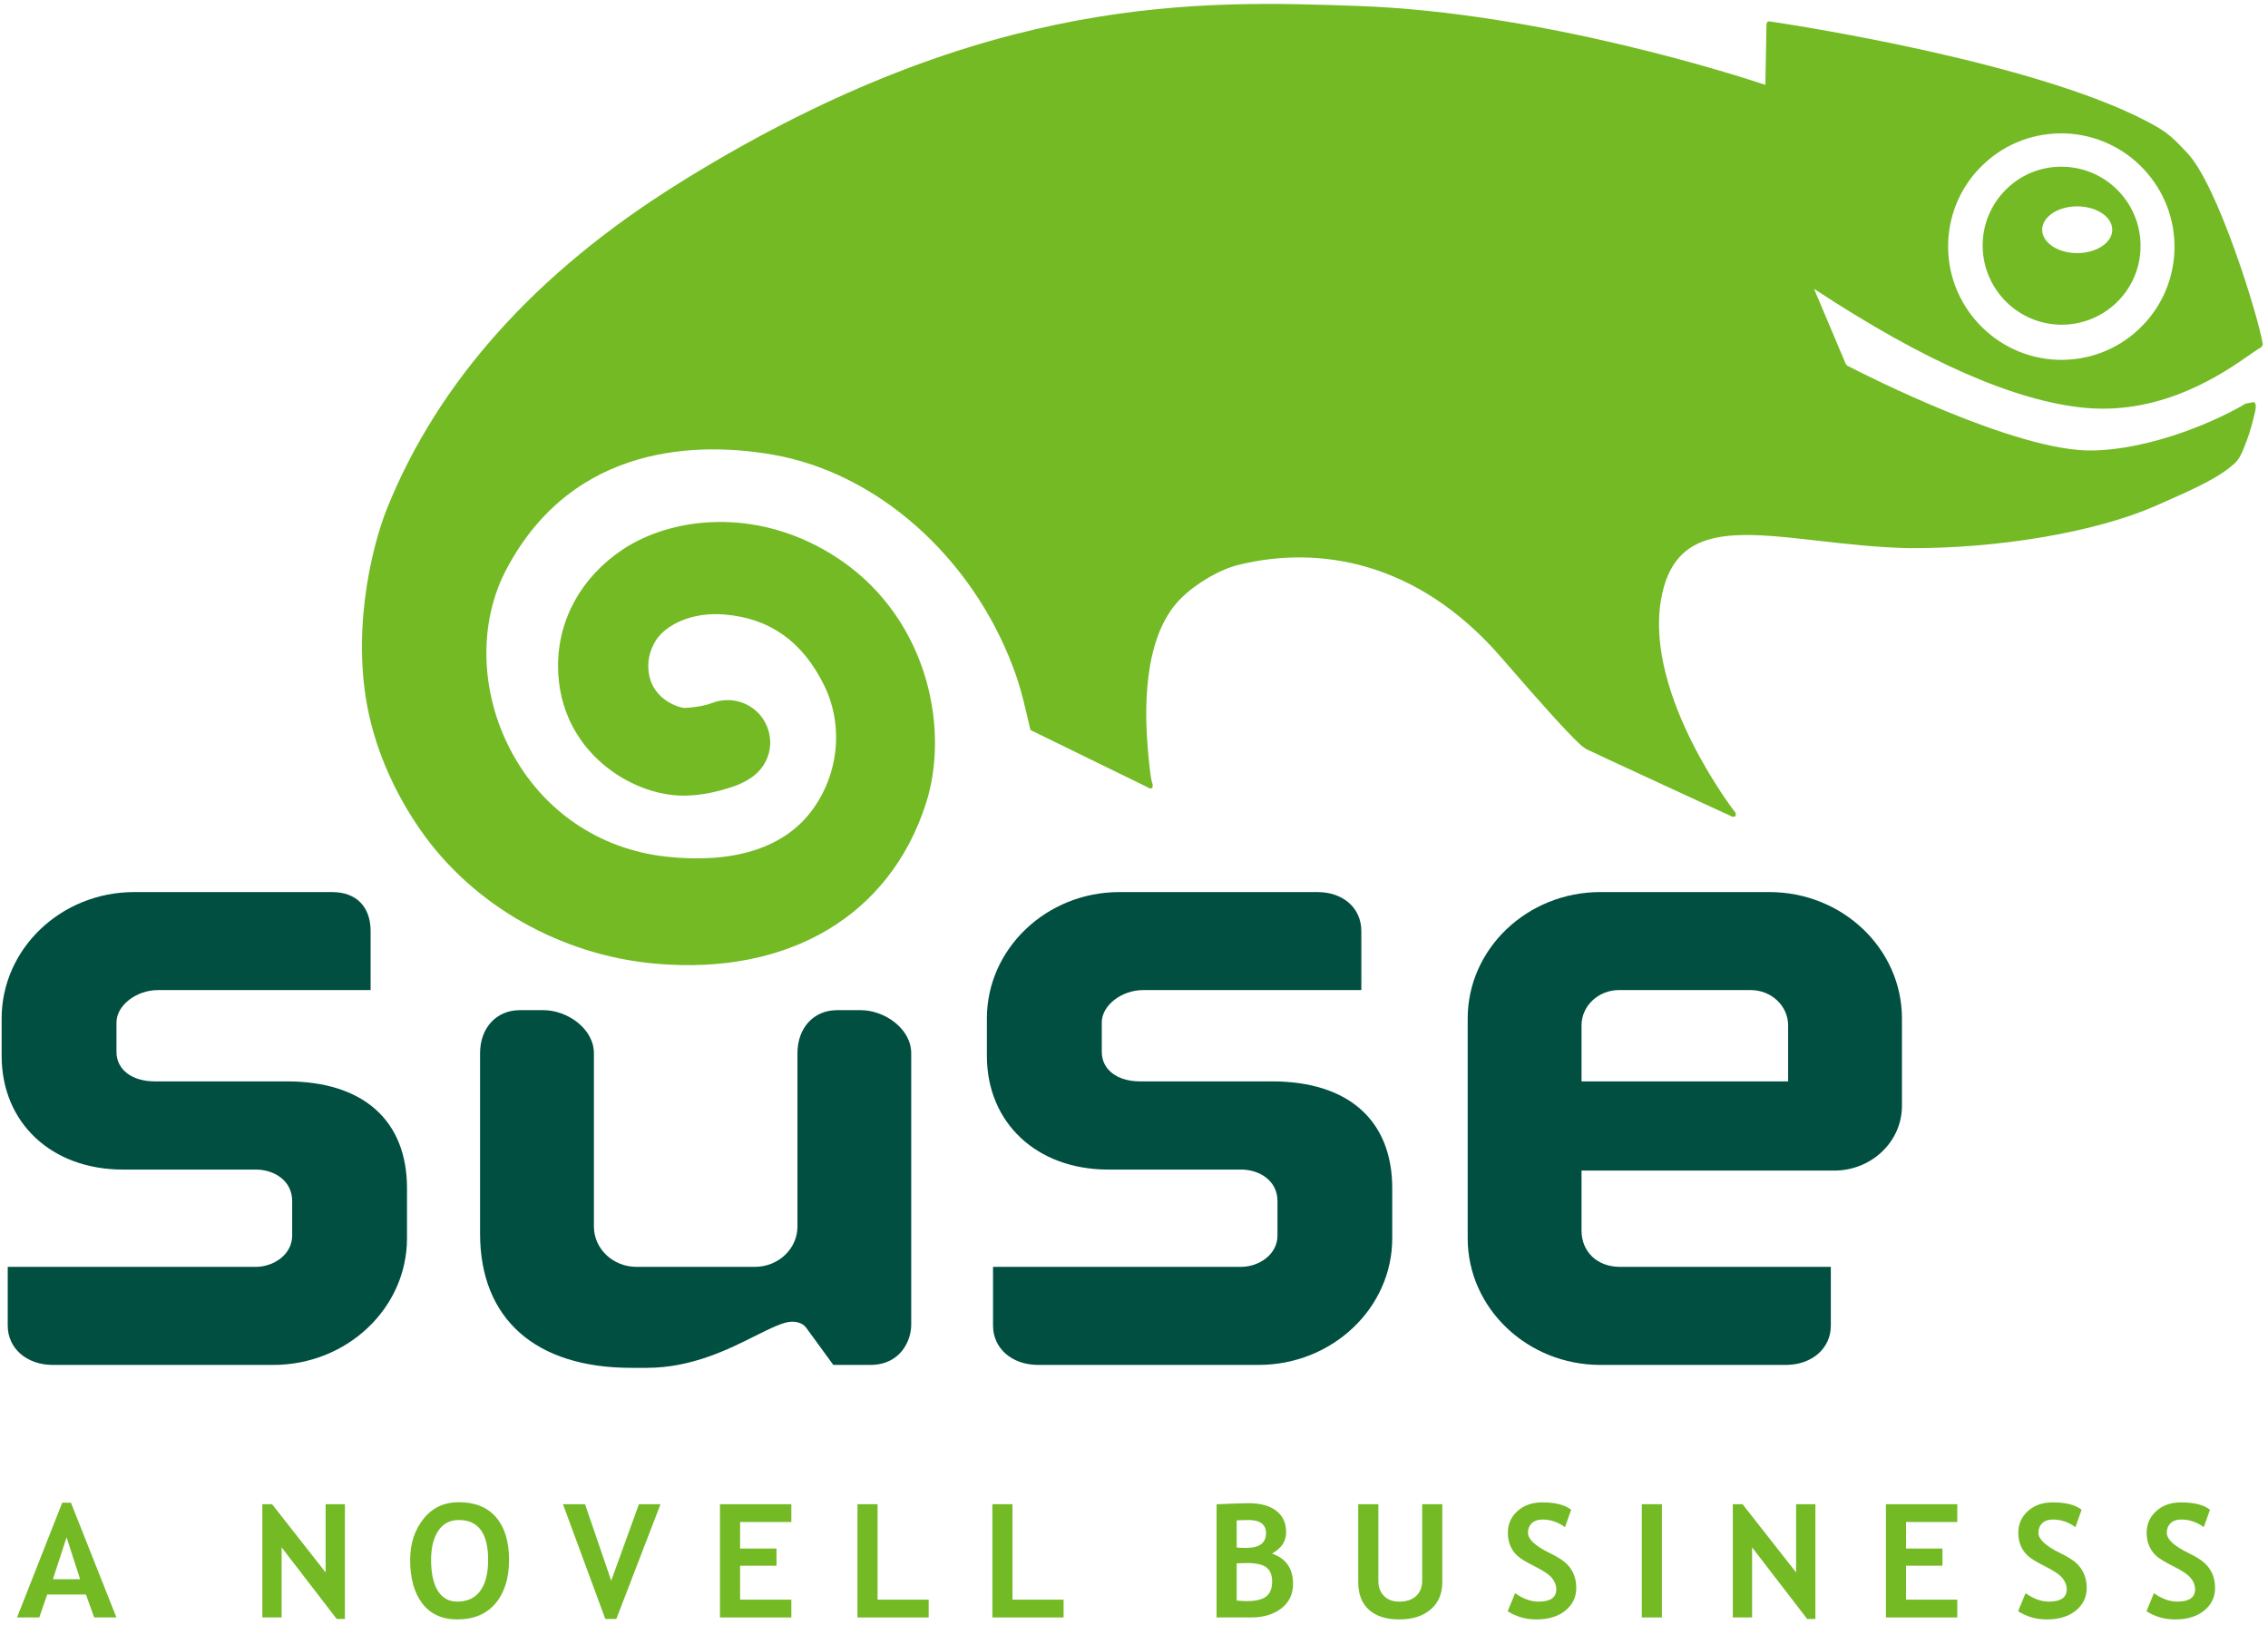
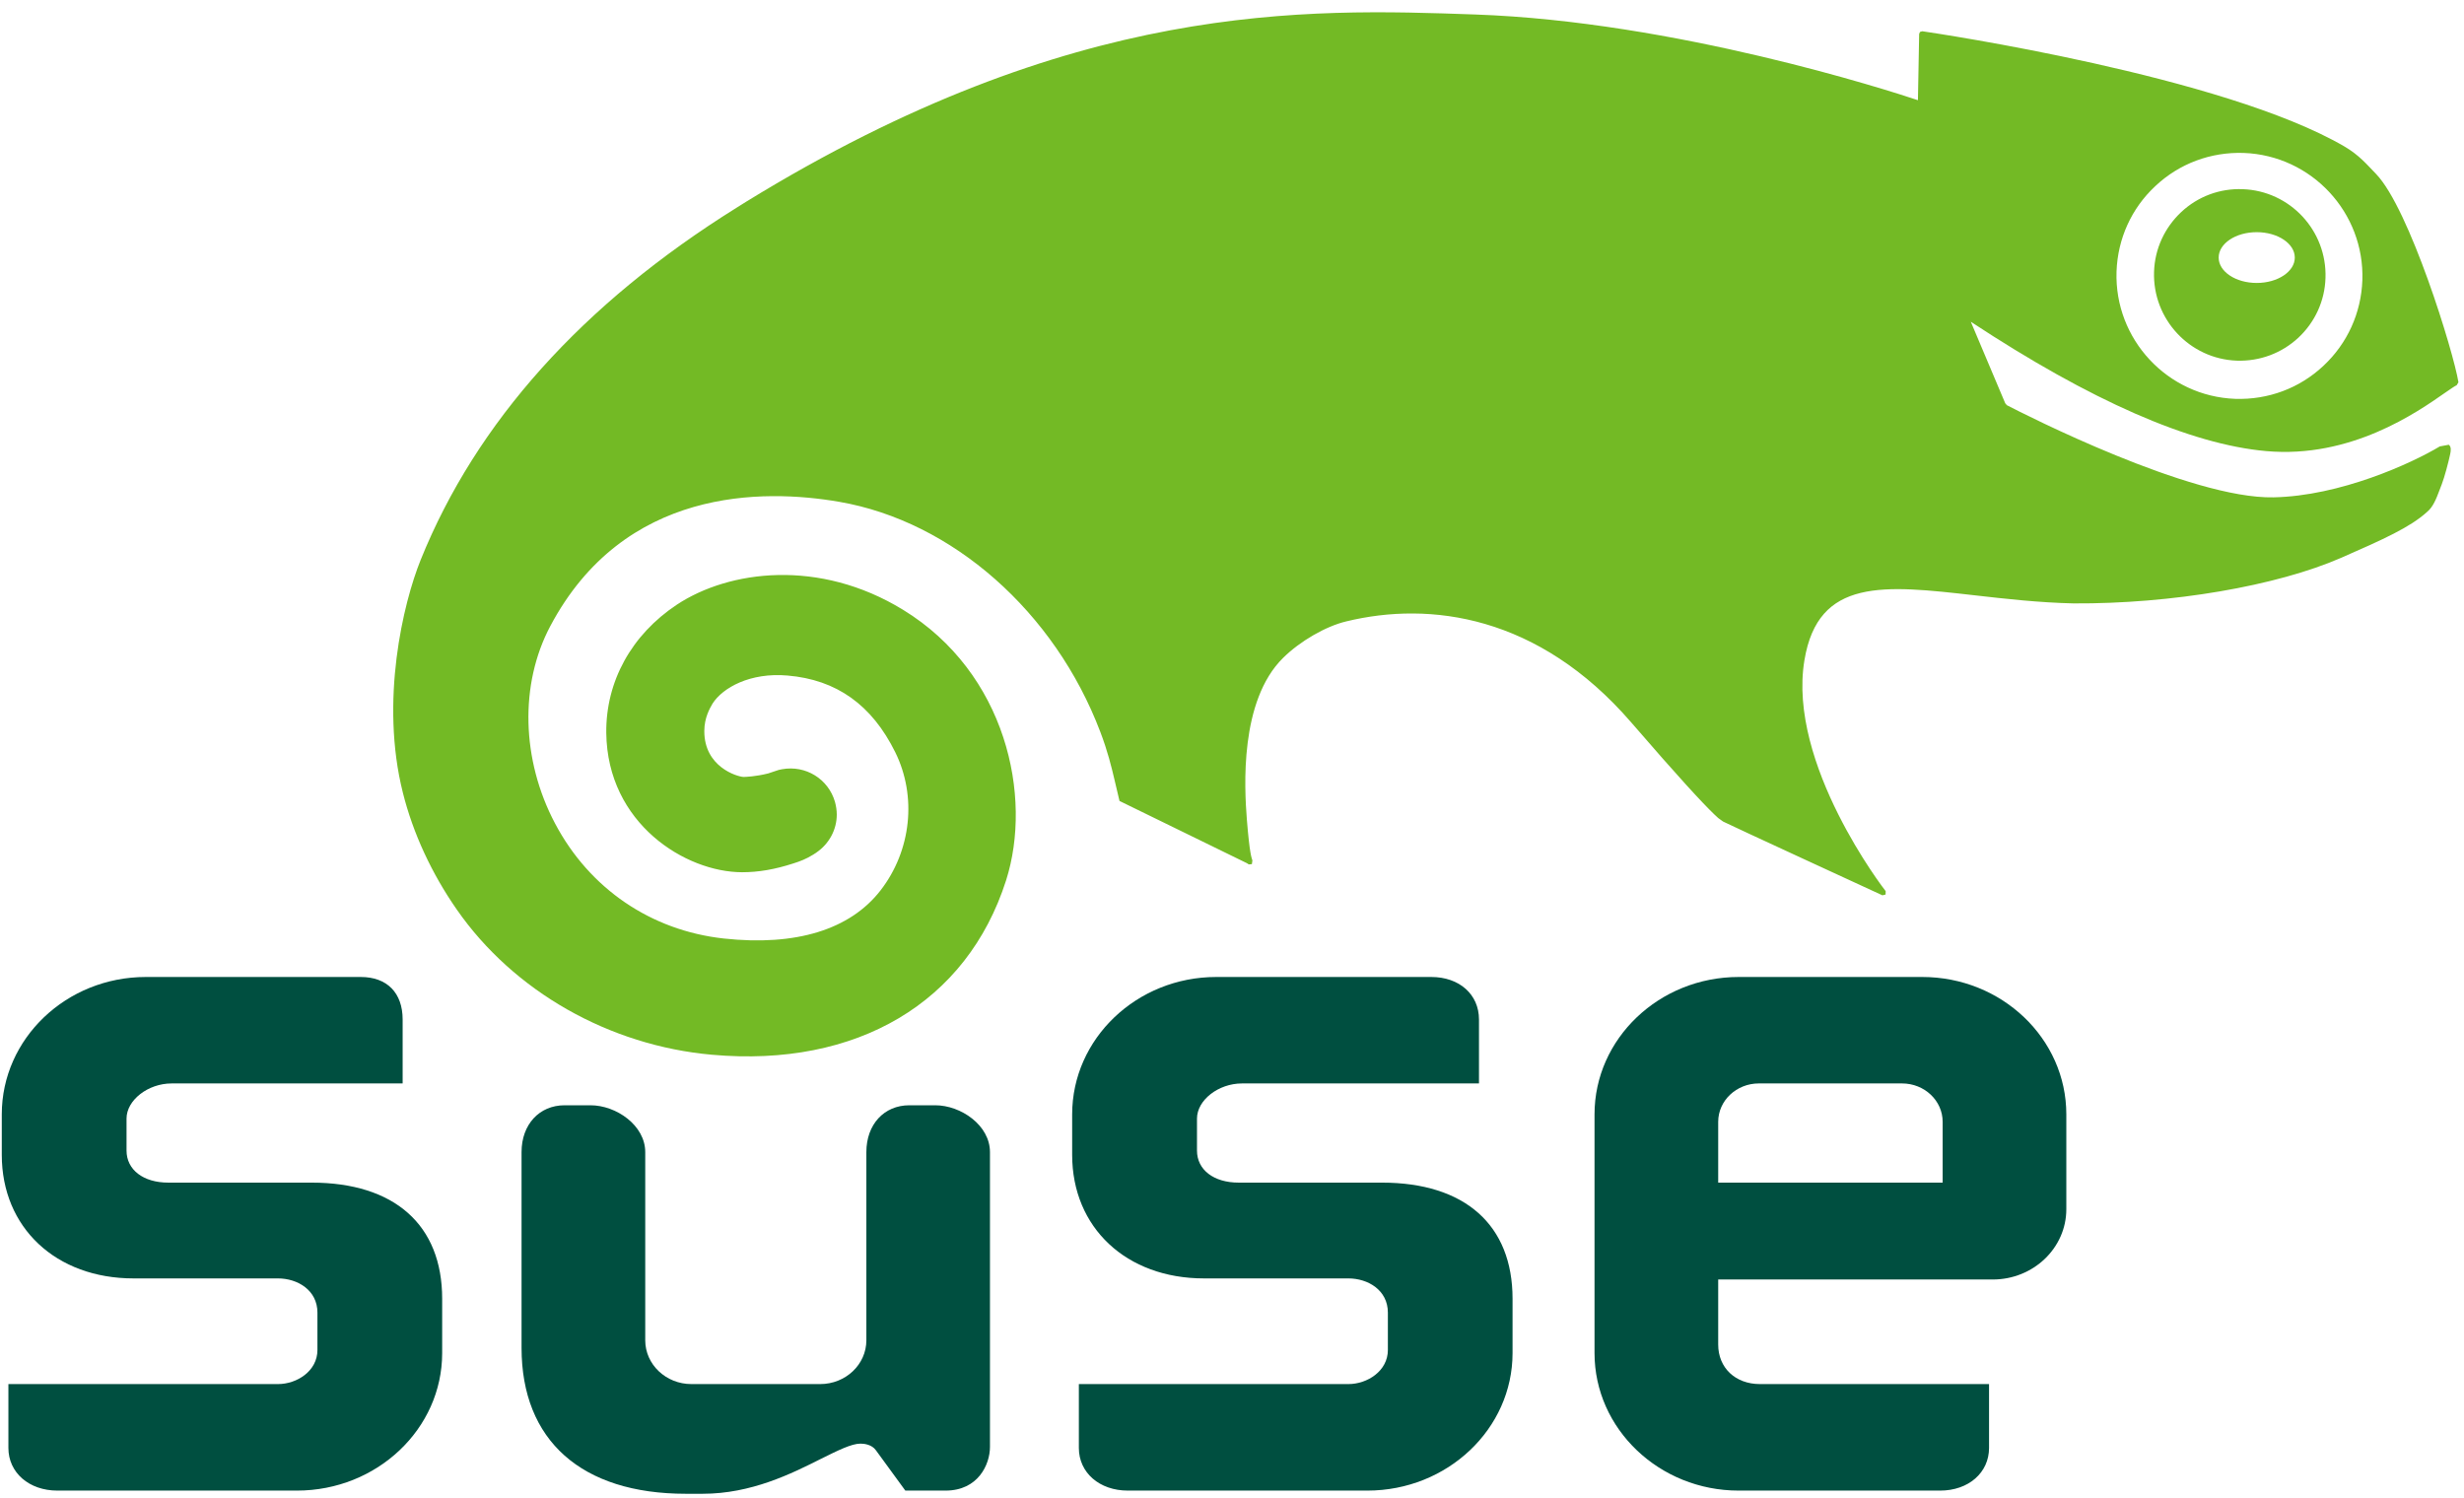
- <svg xmlns="http://www.w3.org/2000/svg" width="215" height="154" viewBox="1 1 215 154" xml:space="preserve">
-   <defs>
+ <svg xmlns="http://www.w3.org/2000/svg" version="1.1" width="215" height="130.7" viewBox="1 1 215 130.7" id="svg3117" xml:space="preserve">
+   <defs id="defs3119">
	</defs>
-   <g>
-     <path fill-rule="evenodd" clip-rule="evenodd" fill="#004F40" d="M13.726,85.555c-6.938,0-12.57,5.374-12.57,11.986v3.538    c0,6.349,4.727,10.779,11.496,10.779h12.602c1.709,0,3.444,1.024,3.444,2.985v3.262c0,1.836-1.791,2.974-3.444,2.974H1.733v5.574    c0,2.156,1.804,3.721,4.274,3.721h20.898c6.995,0,12.677-5.386,12.677-11.998v-4.745c0-6.442-4.155-10.132-11.401-10.132H15.681    c-2.175,0-3.64-1.118-3.64-2.797v-2.79c0-1.609,1.873-3.067,3.929-3.067h20.163v-5.581c0-2.326-1.364-3.709-3.652-3.709H13.726" />
-     <path fill-rule="evenodd" clip-rule="evenodd" fill="#004F40" d="M80.348,96.749c-2.212,0-3.752,1.678-3.752,4.085v16.424    c0,2.111-1.81,3.821-4.028,3.821H61.329c-2.218,0-4.028-1.71-4.028-3.821v-16.424c0-2.331-2.527-4.085-4.783-4.085h-2.25    c-2.212,0-3.759,1.678-3.759,4.085v17.083c0,8.083,5.229,12.734,14.33,12.734h1.471c4.249,0,7.763-1.76,10.327-3.049    c1.483-0.735,2.659-1.326,3.444-1.326c0.289,0,0.987,0.057,1.357,0.591l2.558,3.507h3.507c2.847,0,3.878-2.281,3.878-3.814    v-25.726c0-2.331-2.527-4.085-4.783-4.085H80.348" />
-     <path fill-rule="evenodd" clip-rule="evenodd" fill="#004F40" d="M107.123,85.555c-6.926,0-12.57,5.374-12.57,11.986v3.538    c0,6.349,4.727,10.779,11.502,10.779h12.602c1.709,0,3.444,1.024,3.444,2.985v3.262c0,1.836-1.798,2.974-3.444,2.974H95.137v5.574    c0,2.156,1.797,3.721,4.274,3.721h20.897c6.989,0,12.672-5.386,12.672-11.998v-4.745c0-6.442-4.155-10.132-11.401-10.132h-12.502    c-2.174,0-3.632-1.118-3.632-2.797v-2.79c0-1.609,1.867-3.067,3.922-3.067h20.684v-5.581c0-2.188-1.709-3.709-4.167-3.709H107.123    " />
-     <path fill-rule="evenodd" clip-rule="evenodd" fill="#004F40" d="M152.709,85.555c-6.926,0-12.576,5.374-12.576,11.986v20.835    c0,6.612,5.65,11.998,12.576,11.998h17.58c2.476,0,4.268-1.564,4.268-3.721v-5.574h-19.993c-2.138,0-3.64-1.415-3.64-3.451    c0,0,0-5.028,0-5.675c0.711,0,23.959,0,23.959,0c3.539,0,6.417-2.747,6.417-6.135v-8.277c0-6.612-5.638-11.986-12.57-11.986    H152.709L152.709,85.555z M150.924,98.194c0-1.854,1.597-3.35,3.545-3.35h12.495c1.954,0,3.545,1.496,3.545,3.35    c0,0,0,4.664,0,5.305c-0.691,0-18.894,0-19.585,0C150.924,102.858,150.924,98.194,150.924,98.194" />
-     <path fill="#73BA25" d="M196.177,31.773L196.177,31.773c-4.123-0.151-7.359-3.627-7.222-7.756c0.063-1.999,0.918-3.847,2.37-5.211    c1.458-1.364,3.362-2.074,5.361-1.999c4.129,0.145,7.366,3.614,7.228,7.75c-0.062,1.993-0.905,3.84-2.363,5.21    C200.086,31.126,198.182,31.836,196.177,31.773L196.177,31.773z M197.912,24.991c1.835,0,3.324-0.993,3.324-2.212    c0-1.226-1.489-2.219-3.324-2.219c-1.836,0-3.319,0.993-3.319,2.219C194.593,23.999,196.076,24.991,197.912,24.991" />
-     <path fill-rule="evenodd" clip-rule="evenodd" fill="#73BA25" d="M109.964,75.731l0.271-0.025l0.044-0.32    c-0.069-0.251-0.232-0.478-0.484-3.595c-0.214-2.759-0.647-10.326,3.161-14.079c1.478-1.464,3.733-2.766,5.513-3.187    c7.297-1.779,16.769-0.547,24.857,8.806c4.174,4.833,6.223,7.039,7.247,8.026l0.352,0.327l0.428,0.308    c0.333,0.188,13.902,6.436,13.902,6.436l0.276-0.069l0.007-0.295c-0.088-0.101-8.598-11.094-7.09-20.15    c1.194-7.215,6.938-6.568,14.877-5.663c2.596,0.295,5.55,0.635,8.604,0.704c8.528,0.05,17.718-1.515,23.381-3.991    c3.664-1.603,6.002-2.659,7.467-3.991c0.527-0.434,0.804-1.15,1.087-1.904l0.195-0.509c0.238-0.61,0.584-1.917,0.735-2.627    c0.069-0.314,0.101-0.654-0.12-0.823l-0.785,0.145c-2.482,1.49-8.699,4.331-14.519,4.444c-7.209,0.15-21.74-7.253-23.255-8.039    l-0.145-0.169c-0.365-0.868-2.546-6.028-3.005-7.115c10.459,6.888,19.132,10.697,25.775,11.288    c7.392,0.66,13.155-3.375,15.619-5.098c0.483-0.327,0.849-0.591,0.999-0.647l0.157-0.258c-0.409-2.596-4.274-15.166-7.19-18.183    c-0.811-0.83-1.458-1.634-2.766-2.401c-10.565-6.159-35.649-9.88-36.824-10.05l-0.201,0.057l-0.075,0.176    c0,0-0.095,5.204-0.107,5.783c-2.564-0.855-21.187-6.87-38.647-7.479c-14.801-0.521-35.021-1.226-63.593,16.335l-0.842,0.528    c-13.438,8.384-22.714,18.717-27.566,30.734c-1.521,3.777-3.57,12.307-1.546,20.333c0.88,3.514,2.508,7.033,4.708,10.188    c4.959,7.127,13.287,11.86,22.255,12.658c12.658,1.131,22.25-4.557,25.662-15.204c2.344-7.347,0-18.126-8.988-23.625    c-7.31-4.481-15.179-3.457-19.735-0.446c-3.959,2.627-6.203,6.7-6.159,11.181c0.088,7.938,6.933,12.162,11.848,12.168    c1.433,0,2.866-0.245,4.487-0.773c0.572-0.176,1.119-0.39,1.716-0.761l0.183-0.119l0.119-0.069l-0.044,0.019    c1.125-0.754,1.804-1.999,1.804-3.331c0-0.365-0.057-0.735-0.157-1.106c-0.578-2.005-2.564-3.224-4.626-2.847l-0.276,0.057    l-0.377,0.125l-0.547,0.183c-1.131,0.283-1.986,0.302-2.162,0.308c-0.578-0.038-3.413-0.886-3.413-3.991v-0.038    c0.007-1.138,0.465-1.936,0.717-2.37c0.874-1.383,3.287-2.74,6.549-2.451c4.274,0.364,7.354,2.558,9.396,6.694    c1.898,3.846,1.402,8.573-1.276,12.042c-2.659,3.438-7.391,4.896-13.689,4.211c-6.348-0.697-11.715-4.35-14.72-10.037    c-2.941-5.556-3.105-12.149-0.421-17.215c6.43-12.13,18.566-12.005,25.222-10.854c9.855,1.703,18.799,9.591,22.777,20.081    c0.635,1.672,0.961,2.998,1.244,4.205l0.428,1.816l11.13,5.437L109.964,75.731L109.964,75.731z M189.081,16.525L189.081,16.525    c-2.099,1.948-3.3,4.607-3.4,7.473c-0.194,5.908,4.444,10.886,10.352,11.106c2.879,0.094,5.606-0.918,7.699-2.879    c2.093-1.955,3.294-4.607,3.4-7.467c0.201-5.914-4.438-10.898-10.357-11.112C193.908,13.553,191.174,14.564,189.081,16.525" />
-     <path fill="#73BA25" d="M9.928,154.31l-0.78-2.172H5.473l-0.748,2.172H2.616l4.281-10.875h0.828l4.312,10.875H9.928z     M7.311,146.716l-1.295,3.969h2.579L7.311,146.716z" />
-     <path fill="#73BA25" d="M32.916,154.45l-5.219-6.781v6.641h-1.828v-10.734h0.922l5.078,6.469v-6.469h1.828v10.875H32.916z" />
-     <path fill="#73BA25" d="M39.881,148.854c0-1.529,0.418-2.822,1.256-3.88c0.837-1.058,1.957-1.587,3.358-1.587    c1.543,0,2.722,0.479,3.538,1.437c0.815,0.957,1.223,2.301,1.223,4.03s-0.426,3.103-1.278,4.118    c-0.853,1.017-2.062,1.524-3.629,1.524c-1.44,0-2.545-0.503-3.314-1.51C40.266,151.981,39.881,150.604,39.881,148.854z     M41.866,148.854c0,1.257,0.211,2.23,0.635,2.921c0.424,0.689,1.04,1.034,1.849,1.034c0.95,0,1.674-0.337,2.174-1.013    c0.499-0.675,0.749-1.656,0.749-2.942c0-2.52-0.925-3.779-2.776-3.779c-0.848,0-1.498,0.341-1.951,1.023    S41.866,147.7,41.866,148.854z" />
-     <path fill="#73BA25" d="M59.428,154.45h-1.047l-4.016-10.875h2.094l2.484,7.25l2.625-7.25h2.047L59.428,154.45z" />
-     <path fill="#73BA25" d="M71.158,145.263v2.516h3.453v1.625h-3.453v3.219h4.859v1.688h-6.766v-10.734h6.766v1.688H71.158z" />
-     <path fill="#73BA25" d="M82.285,154.31v-10.734h1.906v9.047h4.844v1.688H82.285z" />
-     <path fill="#73BA25" d="M95.076,154.31v-10.734h1.906v9.047h4.844v1.688H95.076z" />
-     <path fill="#73BA25" d="M119.613,154.31h-3.284v-10.726c1.446-0.068,2.459-0.103,3.04-0.103c1.114,0,1.984,0.238,2.612,0.715    s0.941,1.157,0.941,2.042c0,0.851-0.448,1.523-1.344,2.017c1.333,0.464,2,1.421,2,2.87c0,0.977-0.369,1.751-1.106,2.324    C121.734,154.023,120.781,154.31,119.613,154.31z M118.235,145.111v2.575c0.293,0.02,0.601,0.029,0.922,0.029    c1.239,0,1.859-0.467,1.859-1.401c0-0.826-0.563-1.239-1.69-1.239C119.028,145.075,118.664,145.088,118.235,145.111z     M118.235,149.176v3.535c0.386,0.035,0.697,0.052,0.937,0.052c0.85,0,1.465-0.144,1.848-0.431    c0.384-0.287,0.575-0.765,0.575-1.433c0-0.608-0.179-1.052-0.534-1.329c-0.356-0.278-0.979-0.417-1.866-0.417    C119.009,149.153,118.689,149.16,118.235,149.176z" />
-     <path fill="#73BA25" d="M129.758,143.575h1.906v7.283c0,0.577,0.175,1.047,0.526,1.408c0.351,0.362,0.834,0.543,1.448,0.543    c0.688,0,1.224-0.177,1.606-0.532c0.383-0.354,0.575-0.84,0.575-1.455v-7.247h1.906v7.389c0,1.104-0.37,1.97-1.11,2.595    c-0.739,0.626-1.728,0.938-2.962,0.938c-1.246,0-2.206-0.306-2.883-0.916c-0.676-0.611-1.014-1.485-1.014-2.624V143.575z" />
-     <path fill="#73BA25" d="M143.924,153.721l0.704-1.708c0.753,0.531,1.495,0.797,2.224,0.797c1.121,0,1.682-0.391,1.682-1.171    c0-0.366-0.133-0.715-0.397-1.047s-0.81-0.704-1.636-1.116c-0.825-0.413-1.381-0.752-1.668-1.019    c-0.287-0.266-0.508-0.582-0.662-0.949c-0.154-0.366-0.23-0.771-0.23-1.217c0-0.83,0.305-1.52,0.914-2.066    c0.609-0.548,1.392-0.821,2.346-0.821c1.244,0,2.157,0.232,2.74,0.698l-0.581,1.646c-0.671-0.479-1.38-0.719-2.124-0.719    c-0.441,0-0.783,0.116-1.025,0.348s-0.363,0.533-0.363,0.904c0,0.614,0.682,1.254,2.047,1.918c0.719,0.351,1.237,0.675,1.555,0.97    c0.318,0.295,0.561,0.639,0.727,1.031s0.25,0.83,0.25,1.312c0,0.869-0.344,1.583-1.03,2.145c-0.687,0.561-1.606,0.841-2.759,0.841    C145.633,154.497,144.729,154.238,143.924,153.721z" />
-     <path fill="#73BA25" d="M156.639,154.31v-10.734h1.906v10.734H156.639z" />
-     <path fill="#73BA25" d="M172.313,154.45l-5.219-6.781v6.641h-1.828v-10.734h0.922l5.078,6.469v-6.469h1.828v10.875H172.313z" />
-     <path fill="#73BA25" d="M181.686,145.263v2.516h3.453v1.625h-3.453v3.219h4.859v1.688h-6.766v-10.734h6.766v1.688H181.686z" />
-     <path fill="#73BA25" d="M192.312,153.721l0.704-1.708c0.754,0.531,1.495,0.797,2.225,0.797c1.12,0,1.681-0.391,1.681-1.171    c0-0.366-0.132-0.715-0.397-1.047c-0.264-0.332-0.809-0.704-1.635-1.116c-0.826-0.413-1.382-0.752-1.668-1.019    c-0.287-0.266-0.508-0.582-0.662-0.949c-0.154-0.366-0.231-0.771-0.231-1.217c0-0.83,0.305-1.52,0.914-2.066    c0.609-0.548,1.392-0.821,2.347-0.821c1.243,0,2.156,0.232,2.739,0.698l-0.581,1.646c-0.671-0.479-1.379-0.719-2.123-0.719    c-0.441,0-0.783,0.116-1.025,0.348c-0.243,0.231-0.364,0.533-0.364,0.904c0,0.614,0.683,1.254,2.047,1.918    c0.719,0.351,1.237,0.675,1.556,0.97c0.317,0.295,0.56,0.639,0.727,1.031c0.166,0.393,0.249,0.83,0.249,1.312    c0,0.869-0.343,1.583-1.029,2.145c-0.687,0.561-1.606,0.841-2.759,0.841C194.021,154.497,193.117,154.238,192.312,153.721z" />
-     <path fill="#73BA25" d="M204.48,153.721l0.704-1.708c0.753,0.531,1.495,0.797,2.224,0.797c1.121,0,1.682-0.391,1.682-1.171    c0-0.366-0.133-0.715-0.397-1.047s-0.81-0.704-1.636-1.116c-0.825-0.413-1.381-0.752-1.668-1.019    c-0.287-0.266-0.508-0.582-0.662-0.949c-0.154-0.366-0.23-0.771-0.23-1.217c0-0.83,0.305-1.52,0.914-2.066    c0.609-0.548,1.392-0.821,2.346-0.821c1.244,0,2.157,0.232,2.74,0.698l-0.581,1.646c-0.671-0.479-1.38-0.719-2.124-0.719    c-0.441,0-0.783,0.116-1.025,0.348s-0.363,0.533-0.363,0.904c0,0.614,0.682,1.254,2.047,1.918c0.719,0.351,1.237,0.675,1.555,0.97    c0.318,0.295,0.561,0.639,0.727,1.031s0.25,0.83,0.25,1.312c0,0.869-0.344,1.583-1.03,2.145c-0.687,0.561-1.606,0.841-2.759,0.841    C206.189,154.497,205.286,154.238,204.48,153.721z" />
-     <rect fill="none" width="216" height="156" />
+   <g transform="translate(0,-23.3)" id="g3121">
+     <path d="m 13.726,109.555 c -6.938,0 -12.57,5.374 -12.57,11.986 v 3.538 c 0,6.349 4.727,10.779 11.496,10.779 h 12.602 c 1.709,0 3.444,1.024 3.444,2.985 v 3.262 c 0,1.836 -1.791,2.974 -3.444,2.974 H 1.733 v 5.574 c 0,2.156 1.804,3.721 4.274,3.721 h 20.898 c 6.995,0 12.677,-5.386 12.677,-11.998 v -4.745 c 0,-6.442 -4.155,-10.132 -11.401,-10.132 h -12.5 c -2.175,0 -3.64,-1.118 -3.64,-2.797 v -2.79 c 0,-1.609 1.873,-3.067 3.929,-3.067 h 20.163 v -5.581 c 0,-2.326 -1.364,-3.709 -3.652,-3.709 H 13.726" id="path3123" style="fill:#004f40;fill-rule:evenodd" />
+     <path d="m 80.348,120.749 c -2.212,0 -3.752,1.678 -3.752,4.085 v 16.424 c 0,2.111 -1.81,3.821 -4.028,3.821 H 61.329 c -2.218,0 -4.028,-1.71 -4.028,-3.821 v -16.424 c 0,-2.331 -2.527,-4.085 -4.783,-4.085 h -2.25 c -2.212,0 -3.759,1.678 -3.759,4.085 v 17.083 c 0,8.083 5.229,12.734 14.33,12.734 h 1.471 c 4.249,0 7.763,-1.76 10.327,-3.049 1.483,-0.735 2.659,-1.326 3.444,-1.326 0.289,0 0.987,0.057 1.357,0.591 l 2.558,3.507 h 3.507 c 2.847,0 3.878,-2.281 3.878,-3.814 v -25.726 c 0,-2.331 -2.527,-4.085 -4.783,-4.085 h -2.25" id="path3125" style="fill:#004f40;fill-rule:evenodd" />
+     <path d="m 107.123,109.555 c -6.926,0 -12.57,5.374 -12.57,11.986 v 3.538 c 0,6.349 4.727,10.779 11.502,10.779 h 12.602 c 1.709,0 3.444,1.024 3.444,2.985 v 3.262 c 0,1.836 -1.798,2.974 -3.444,2.974 h -23.52 v 5.574 c 0,2.156 1.797,3.721 4.274,3.721 h 20.897 c 6.989,0 12.672,-5.386 12.672,-11.998 v -4.745 c 0,-6.442 -4.155,-10.132 -11.401,-10.132 h -12.502 c -2.174,0 -3.632,-1.118 -3.632,-2.797 v -2.79 c 0,-1.609 1.867,-3.067 3.922,-3.067 h 20.684 v -5.581 c 0,-2.188 -1.709,-3.709 -4.167,-3.709 h -18.761" id="path3127" style="fill:#004f40;fill-rule:evenodd" />
+     <path d="m 152.709,109.555 c -6.926,0 -12.576,5.374 -12.576,11.986 v 20.835 c 0,6.612 5.65,11.998 12.576,11.998 h 17.58 c 2.476,0 4.268,-1.564 4.268,-3.721 v -5.574 h -19.993 c -2.138,0 -3.64,-1.415 -3.64,-3.451 0,0 0,-5.028 0,-5.675 0.711,0 23.959,0 23.959,0 3.539,0 6.417,-2.747 6.417,-6.135 v -8.277 c 0,-6.612 -5.638,-11.986 -12.57,-11.986 h -16.021 l 0,0 z m -1.785,12.639 c 0,-1.854 1.597,-3.35 3.545,-3.35 h 12.495 c 1.954,0 3.545,1.496 3.545,3.35 0,0 0,4.664 0,5.305 -0.691,0 -18.894,0 -19.585,0 0,-0.641 0,-5.305 0,-5.305" id="path3129" style="fill:#004f40;fill-rule:evenodd" />
+     <path d="m 196.177,55.773 0,0 c -4.123,-0.151 -7.359,-3.627 -7.222,-7.756 0.063,-1.999 0.918,-3.847 2.37,-5.211 1.458,-1.364 3.362,-2.074 5.361,-1.999 4.129,0.145 7.366,3.614 7.228,7.75 -0.062,1.993 -0.905,3.84 -2.363,5.21 -1.465,1.359 -3.369,2.069 -5.374,2.006 l 0,0 z m 1.735,-6.782 c 1.835,0 3.324,-0.993 3.324,-2.212 0,-1.226 -1.489,-2.219 -3.324,-2.219 -1.836,0 -3.319,0.993 -3.319,2.219 0,1.22 1.483,2.212 3.319,2.212" id="path3131" style="fill:#73ba25" />
+     <path d="m 109.964,99.731 0.271,-0.025 0.044,-0.32 c -0.069,-0.251 -0.232,-0.478 -0.484,-3.595 -0.214,-2.759 -0.647,-10.326 3.161,-14.079 1.478,-1.464 3.733,-2.766 5.513,-3.187 7.297,-1.779 16.769,-0.547 24.857,8.806 4.174,4.833 6.223,7.039 7.247,8.026 l 0.352,0.327 0.428,0.308 c 0.333,0.188 13.902,6.436 13.902,6.436 l 0.276,-0.069 0.007,-0.295 c -0.088,-0.101 -8.598,-11.094 -7.09,-20.15 1.194,-7.215 6.938,-6.568 14.877,-5.663 2.596,0.295 5.55,0.635 8.604,0.704 8.528,0.05 17.718,-1.515 23.381,-3.991 3.664,-1.603 6.002,-2.659 7.467,-3.991 0.527,-0.434 0.804,-1.15 1.087,-1.904 l 0.195,-0.509 c 0.238,-0.61 0.584,-1.917 0.735,-2.627 0.069,-0.314 0.101,-0.654 -0.12,-0.823 l -0.785,0.145 c -2.482,1.49 -8.699,4.331 -14.519,4.444 -7.209,0.15 -21.74,-7.253 -23.255,-8.039 l -0.145,-0.169 c -0.365,-0.868 -2.546,-6.028 -3.005,-7.115 10.459,6.888 19.132,10.697 25.775,11.288 7.392,0.66 13.155,-3.375 15.619,-5.098 0.483,-0.327 0.849,-0.591 0.999,-0.647 l 0.157,-0.258 c -0.409,-2.596 -4.274,-15.166 -7.19,-18.183 -0.811,-0.83 -1.458,-1.634 -2.766,-2.401 -10.565,-6.159 -35.649,-9.88 -36.824,-10.05 l -0.201,0.057 -0.075,0.176 c 0,0 -0.095,5.204 -0.107,5.783 -2.564,-0.855 -21.187,-6.87 -38.647,-7.479 -14.801,-0.521 -35.021,-1.226 -63.593,16.335 l -0.842,0.528 c -13.438,8.384 -22.714,18.717 -27.566,30.734 -1.521,3.777 -3.57,12.307 -1.546,20.333 0.88,3.514 2.508,7.033 4.708,10.188 4.959,7.127 13.287,11.86 22.255,12.658 12.658,1.131 22.25,-4.557 25.662,-15.204 2.344,-7.347 0,-18.126 -8.988,-23.625 -7.31,-4.481 -15.179,-3.457 -19.735,-0.446 -3.959,2.627 -6.203,6.7 -6.159,11.181 0.088,7.938 6.933,12.162 11.848,12.168 1.433,0 2.866,-0.245 4.487,-0.773 0.572,-0.176 1.119,-0.39 1.716,-0.761 l 0.183,-0.119 0.119,-0.069 -0.044,0.019 c 1.125,-0.754 1.804,-1.999 1.804,-3.331 0,-0.365 -0.057,-0.735 -0.157,-1.106 -0.578,-2.005 -2.564,-3.224 -4.626,-2.847 l -0.276,0.057 -0.377,0.125 -0.547,0.183 C 66.9,92.075 66.045,92.094 65.869,92.1 65.291,92.062 62.456,91.214 62.456,88.109 v -0.038 c 0.007,-1.138 0.465,-1.936 0.717,-2.37 0.874,-1.383 3.287,-2.74 6.549,-2.451 4.274,0.364 7.354,2.558 9.396,6.694 1.898,3.846 1.402,8.573 -1.276,12.042 -2.659,3.438 -7.391,4.896 -13.689,4.211 C 57.805,105.5 52.438,101.847 49.433,96.16 46.492,90.604 46.328,84.011 49.012,78.945 55.442,66.815 67.578,66.94 74.234,68.091 c 9.855,1.703 18.799,9.591 22.777,20.081 0.635,1.672 0.961,2.998 1.244,4.205 l 0.428,1.816 11.13,5.437 0.151,0.101 0,0 z m 79.117,-59.206 0,0 c -2.099,1.948 -3.3,4.607 -3.4,7.473 -0.194,5.908 4.444,10.886 10.352,11.106 2.879,0.094 5.606,-0.918 7.699,-2.879 2.093,-1.955 3.294,-4.607 3.4,-7.467 0.201,-5.914 -4.438,-10.898 -10.357,-11.112 -2.867,-0.093 -5.601,0.918 -7.694,2.879" id="path3133" style="fill:#73ba25;fill-rule:evenodd" />
+     <rect width="216" height="156" x="0" y="0" id="rect3165" style="fill:none" />
  </g>
</svg>
